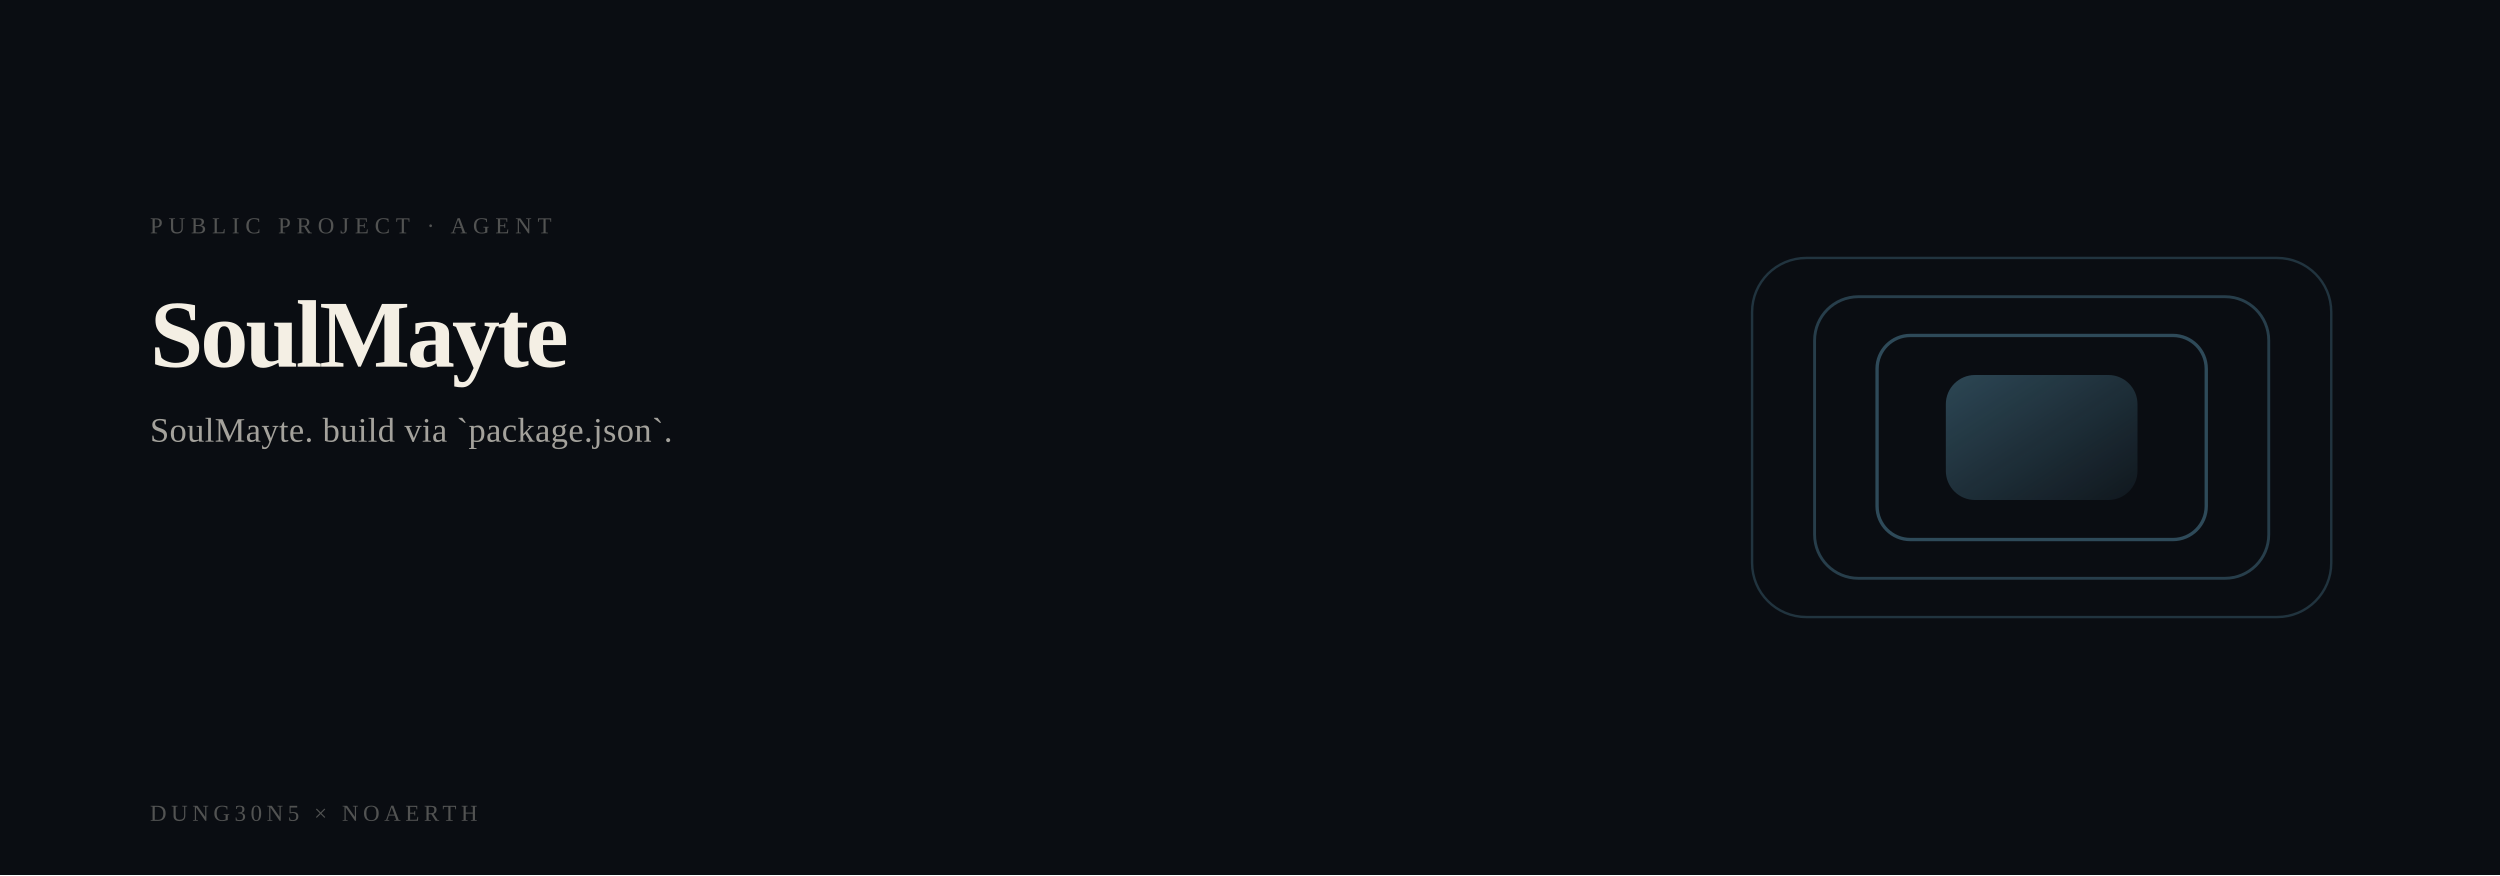
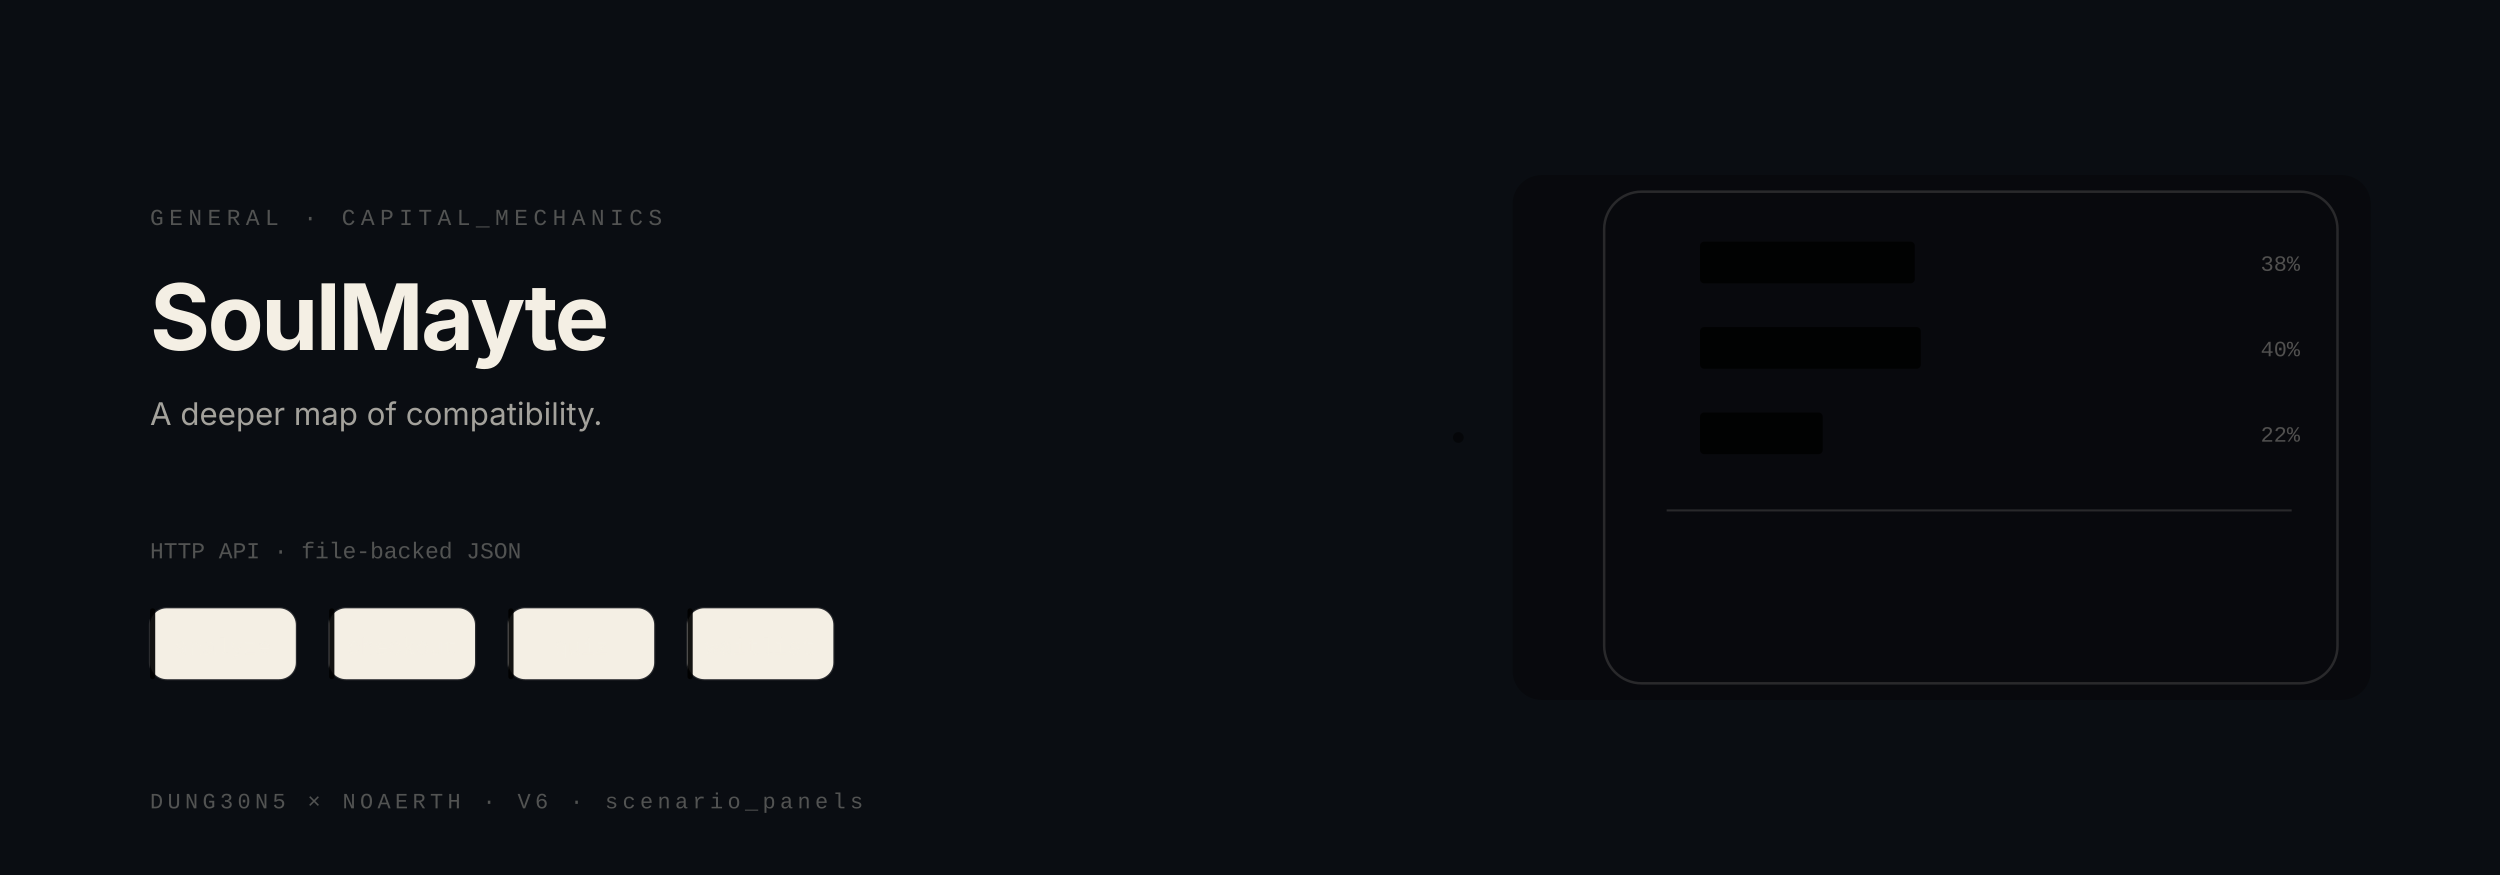
- <svg xmlns="http://www.w3.org/2000/svg" viewBox="0 0 1200 420" width="1200" height="420" role="img" aria-label="SoulMayte: a state ring with tool nodes attached. Motion depicts an objective becomes context, tools read and write state, the loop closes.">
-   <defs>
-     <linearGradient id="hero-SoulMayte-dark-a" x1="0" y1="0" x2="1" y2="1">
-       <stop offset="0" stop-color="#6fb7d6" stop-opacity="0.85" />
-       <stop offset="1" stop-color="#6fb7d6" stop-opacity="0.15" />
-     </linearGradient>
-   </defs>
+ <svg xmlns="http://www.w3.org/2000/svg" viewBox="0 0 1200 420" width="1200" height="420" role="img" aria-label="SoulMayte: an objective becomes context, tools read and write state, the loop closes">
  <rect width="1200" height="420" fill="#0a0d12" />
-   <rect x="901" y="161.02" width="158" height="97.96" rx="16" fill="none" stroke="#6fb7d6" stroke-width="1.60" opacity="0.36" />
-   <rect x="871" y="142.42" width="218" height="135.16" rx="21" fill="none" stroke="#6fb7d6" stroke-width="1.38" opacity="0.29" />
-   <rect x="841" y="123.82" width="278" height="172.36" rx="26" fill="none" stroke="#6fb7d6" stroke-width="1.16" opacity="0.23" />
-   <rect x="934" y="180" width="92" height="60" rx="14" fill="url(#hero-SoulMayte-dark-a)" opacity="0.40" />
-   <text x="72" y="112" fill="#f4efe44f" font-size="11" letter-spacing="2.8">PUBLIC PROJECT · AGENT</text>
-   <text x="72" y="176" fill="#f4efe4" font-size="46" font-weight="660" letter-spacing="-1.4">SoulMayte</text>
-   <text x="72" y="212" fill="#f4efe4a8" font-size="16.5" letter-spacing="0.2">SoulMayte. build via `package.json`.</text>
-   <rect x="72" y="266" width="106" height="40" rx="9" fill="#f4efe4" fill-opacity="0.05" stroke="#f4efe424" stroke-width="1.1" opacity="0">
-     <animate attributeName="opacity" from="0" to="1" dur="0.5s" begin="0.50s" fill="freeze" />
-   </rect>
-   <rect x="72" y="266" width="2.5" height="40" rx="1.2" fill="#6fb7d6" opacity="0">
-     <animate attributeName="opacity" from="0" to="0.9" dur="0.5s" begin="0.50s" fill="freeze" />
-   </rect>
-   <text x="125" y="291" fill="#f4efe4" font-size="11.5" text-anchor="middle" font-family="ui-monospace,SFMono-Regular,Menlo,monospace" opacity="0">objective<animate attributeName="opacity" from="0" to="1" dur="0.5s" begin="0.65s" fill="freeze" />
-   </text>
-   <rect x="194" y="266" width="106" height="40" rx="9" fill="#f4efe4" fill-opacity="0.05" stroke="#f4efe424" stroke-width="1.1" opacity="0">
-     <animate attributeName="opacity" from="0" to="1" dur="0.5s" begin="1.00s" fill="freeze" />
-   </rect>
-   <rect x="194" y="266" width="2.5" height="40" rx="1.2" fill="#6fb7d6" opacity="0">
-     <animate attributeName="opacity" from="0" to="0.9" dur="0.5s" begin="1.00s" fill="freeze" />
-   </rect>
-   <text x="247" y="291" fill="#f4efe4" font-size="11.5" text-anchor="middle" font-family="ui-monospace,SFMono-Regular,Menlo,monospace" opacity="0">load context<animate attributeName="opacity" from="0" to="1" dur="0.5s" begin="1.15s" fill="freeze" />
-   </text>
-   <rect x="316" y="266" width="106" height="40" rx="9" fill="#f4efe4" fill-opacity="0.05" stroke="#f4efe424" stroke-width="1.1" opacity="0">
-     <animate attributeName="opacity" from="0" to="1" dur="0.5s" begin="1.50s" fill="freeze" />
-   </rect>
-   <rect x="316" y="266" width="2.5" height="40" rx="1.2" fill="#6fb7d6" opacity="0">
-     <animate attributeName="opacity" from="0" to="0.9" dur="0.5s" begin="1.50s" fill="freeze" />
-   </rect>
-   <text x="369" y="291" fill="#f4efe4" font-size="11.5" text-anchor="middle" font-family="ui-monospace,SFMono-Regular,Menlo,monospace" opacity="0">call tools<animate attributeName="opacity" from="0" to="1" dur="0.5s" begin="1.65s" fill="freeze" />
-   </text>
-   <rect x="438" y="266" width="106" height="40" rx="9" fill="#f4efe4" fill-opacity="0.05" stroke="#f4efe424" stroke-width="1.1" opacity="0">
-     <animate attributeName="opacity" from="0" to="1" dur="0.5s" begin="2.00s" fill="freeze" />
-   </rect>
-   <rect x="438" y="266" width="2.5" height="40" rx="1.2" fill="#e7c27a" opacity="0">
-     <animate attributeName="opacity" from="0" to="0.9" dur="0.5s" begin="2.00s" fill="freeze" />
-   </rect>
-   <text x="491" y="291" fill="#f4efe4" font-size="11.5" text-anchor="middle" font-family="ui-monospace,SFMono-Regular,Menlo,monospace" opacity="0">verify<animate attributeName="opacity" from="0" to="1" dur="0.5s" begin="2.15s" fill="freeze" />
-   </text>
-   <text x="72" y="394" fill="#f4efe44f" font-size="11" letter-spacing="2.2">DUNG30N5 × NOAERTH</text>
+   <text x="72" y="108" font-family="ui-monospace, SFMono-Regular, Menlo, Monaco, Consolas, 'Liberation Mono', monospace" font-size="11" letter-spacing="2.6" fill="#f4efe44f">GENERAL · CAPITAL_MECHANICS</text>
+   <text x="72" y="168" font-family="-apple-system, BlinkMacSystemFont, 'Segoe UI', Inter, Helvetica, Arial, sans-serif" font-size="44" font-weight="660" letter-spacing="-1.2" fill="#f4efe4">SoulMayte</text>
+   <text x="72" y="204" font-family="-apple-system, BlinkMacSystemFont, 'Segoe UI', Inter, Helvetica, Arial, sans-serif" font-size="15" fill="#f4efe4a8">A deeper map of compatibility.</text>
+   <text x="72" y="268" font-family="ui-monospace, SFMono-Regular, Menlo, Monaco, Consolas, 'Liberation Mono', monospace" font-size="11" fill="#f4efe44f">HTTP API · file-backed JSON</text>
+   <rect x="72.0" y="292.0" width="70.0" height="34.0" rx="8" fill="#f4efe4" stroke="#f4efe424" stroke-width="1.1" />
+   <rect x="72.0" y="292.0" width="2.5" height="34.0" rx="1.2" fill="amber" opacity="0.92" />
+   <text x="107.0" y="314" font-family="ui-monospace, SFMono-Regular, Menlo, Monaco, Consolas, 'Liberation Mono', monospace" font-size="11" fill="#f4efe4" fill-opacity="0.82" text-anchor="middle">analyze</text>
+   <rect x="158.0" y="292.0" width="70.0" height="34.0" rx="8" fill="#f4efe4" stroke="#f4efe424" stroke-width="1.1" />
+   <rect x="158.0" y="292.0" width="2.5" height="34.0" rx="1.2" fill="amber" opacity="0.92" />
+   <text x="193.0" y="314" font-family="ui-monospace, SFMono-Regular, Menlo, Monaco, Consolas, 'Liberation Mono', monospace" font-size="11" fill="#f4efe4" fill-opacity="0.82" text-anchor="middle">checkout</text>
+   <rect x="244.0" y="292.0" width="70.0" height="34.0" rx="8" fill="#f4efe4" stroke="#f4efe424" stroke-width="1.1" />
+   <rect x="244.0" y="292.0" width="2.5" height="34.0" rx="1.2" fill="amber" opacity="0.92" />
+   <text x="279.0" y="314" font-family="ui-monospace, SFMono-Regular, Menlo, Monaco, Consolas, 'Liberation Mono', monospace" font-size="11" fill="#f4efe4" fill-opacity="0.82" text-anchor="middle">quiz</text>
+   <rect x="330.0" y="292.0" width="70.0" height="34.0" rx="8" fill="#f4efe4" stroke="#f4efe424" stroke-width="1.1" />
+   <rect x="330.0" y="292.0" width="2.5" height="34.0" rx="1.2" fill="mint" opacity="0.92" />
+   <text x="365.0" y="314" font-family="ui-monospace, SFMono-Regular, Menlo, Monaco, Consolas, 'Liberation Mono', monospace" font-size="11" fill="#f4efe4" fill-opacity="0.82" text-anchor="middle">waitlist</text>
+   <rect x="726.0" y="84.0" width="412.0" height="252.0" rx="14" fill="amber" fill-opacity="0.05" />
+   <line x1="740.0" y1="85.0" x2="1124.0" y2="85.0" stroke="amber" stroke-width="1.6" opacity="0.4" />
+   <rect x="738.0" y="316.0" width="382.0" height="20" rx="5" fill="none" stroke="amber" stroke-width="1.1" opacity="0.30" />
+   <rect x="754.0" y="286.0" width="362.0" height="20" rx="5" fill="none" stroke="amber" stroke-width="1.1" opacity="0.24" />
+   <rect x="770.0" y="256.0" width="342.0" height="20" rx="5" fill="none" stroke="amber" stroke-width="1.1" opacity="0.18" />
+   <rect x="786.0" y="226.0" width="322.0" height="20" rx="5" fill="none" stroke="amber" stroke-width="1.1" opacity="0.12" />
+   <rect x="726.0" y="84.0" width="412.0" height="252.0" rx="14" fill="#000" fill-opacity="0.22" />
+   <path d="M1094.0 302.0 h20 M1104.0 292.0 v20" stroke="mint" stroke-width="1.4" opacity="0.6" />
+   <rect x="770" y="92" width="352" height="236" rx="18" fill="none" stroke="#f4efe424" stroke-width="1.2" />
+   <rect x="816.0" y="116.0" width="103.1" height="20.0" rx="2" fill="mint" opacity="0.82" />
+   <text x="1104" y="130" font-family="ui-monospace, SFMono-Regular, Menlo, Monaco, Consolas, 'Liberation Mono', monospace" font-size="10.5" fill="#f4efe44f" text-anchor="end">38%</text>
+   <rect x="816.0" y="157.0" width="106.0" height="20.0" rx="2" fill="amber" opacity="0.82" />
+   <text x="1104" y="171" font-family="ui-monospace, SFMono-Regular, Menlo, Monaco, Consolas, 'Liberation Mono', monospace" font-size="10.5" fill="#f4efe44f" text-anchor="end">40%</text>
+   <rect x="816.0" y="198.0" width="58.9" height="20.0" rx="2" fill="amber" opacity="0.82" />
+   <text x="1104" y="212" font-family="ui-monospace, SFMono-Regular, Menlo, Monaco, Consolas, 'Liberation Mono', monospace" font-size="10.5" fill="#f4efe44f" text-anchor="end">22%</text>
+   <line x1="800" y1="245" x2="1100" y2="245" stroke="#f4efe424" stroke-width="1" />
+   <circle cx="700.0" cy="210.0" r="2.6" fill="amber" opacity="0.5" />
+   <text x="72" y="388" font-family="ui-monospace, SFMono-Regular, Menlo, Monaco, Consolas, 'Liberation Mono', monospace" font-size="10.5" letter-spacing="2.1" fill="#f4efe44f">DUNG30N5 × NOAERTH · V6 · scenario_panels</text>
</svg>
